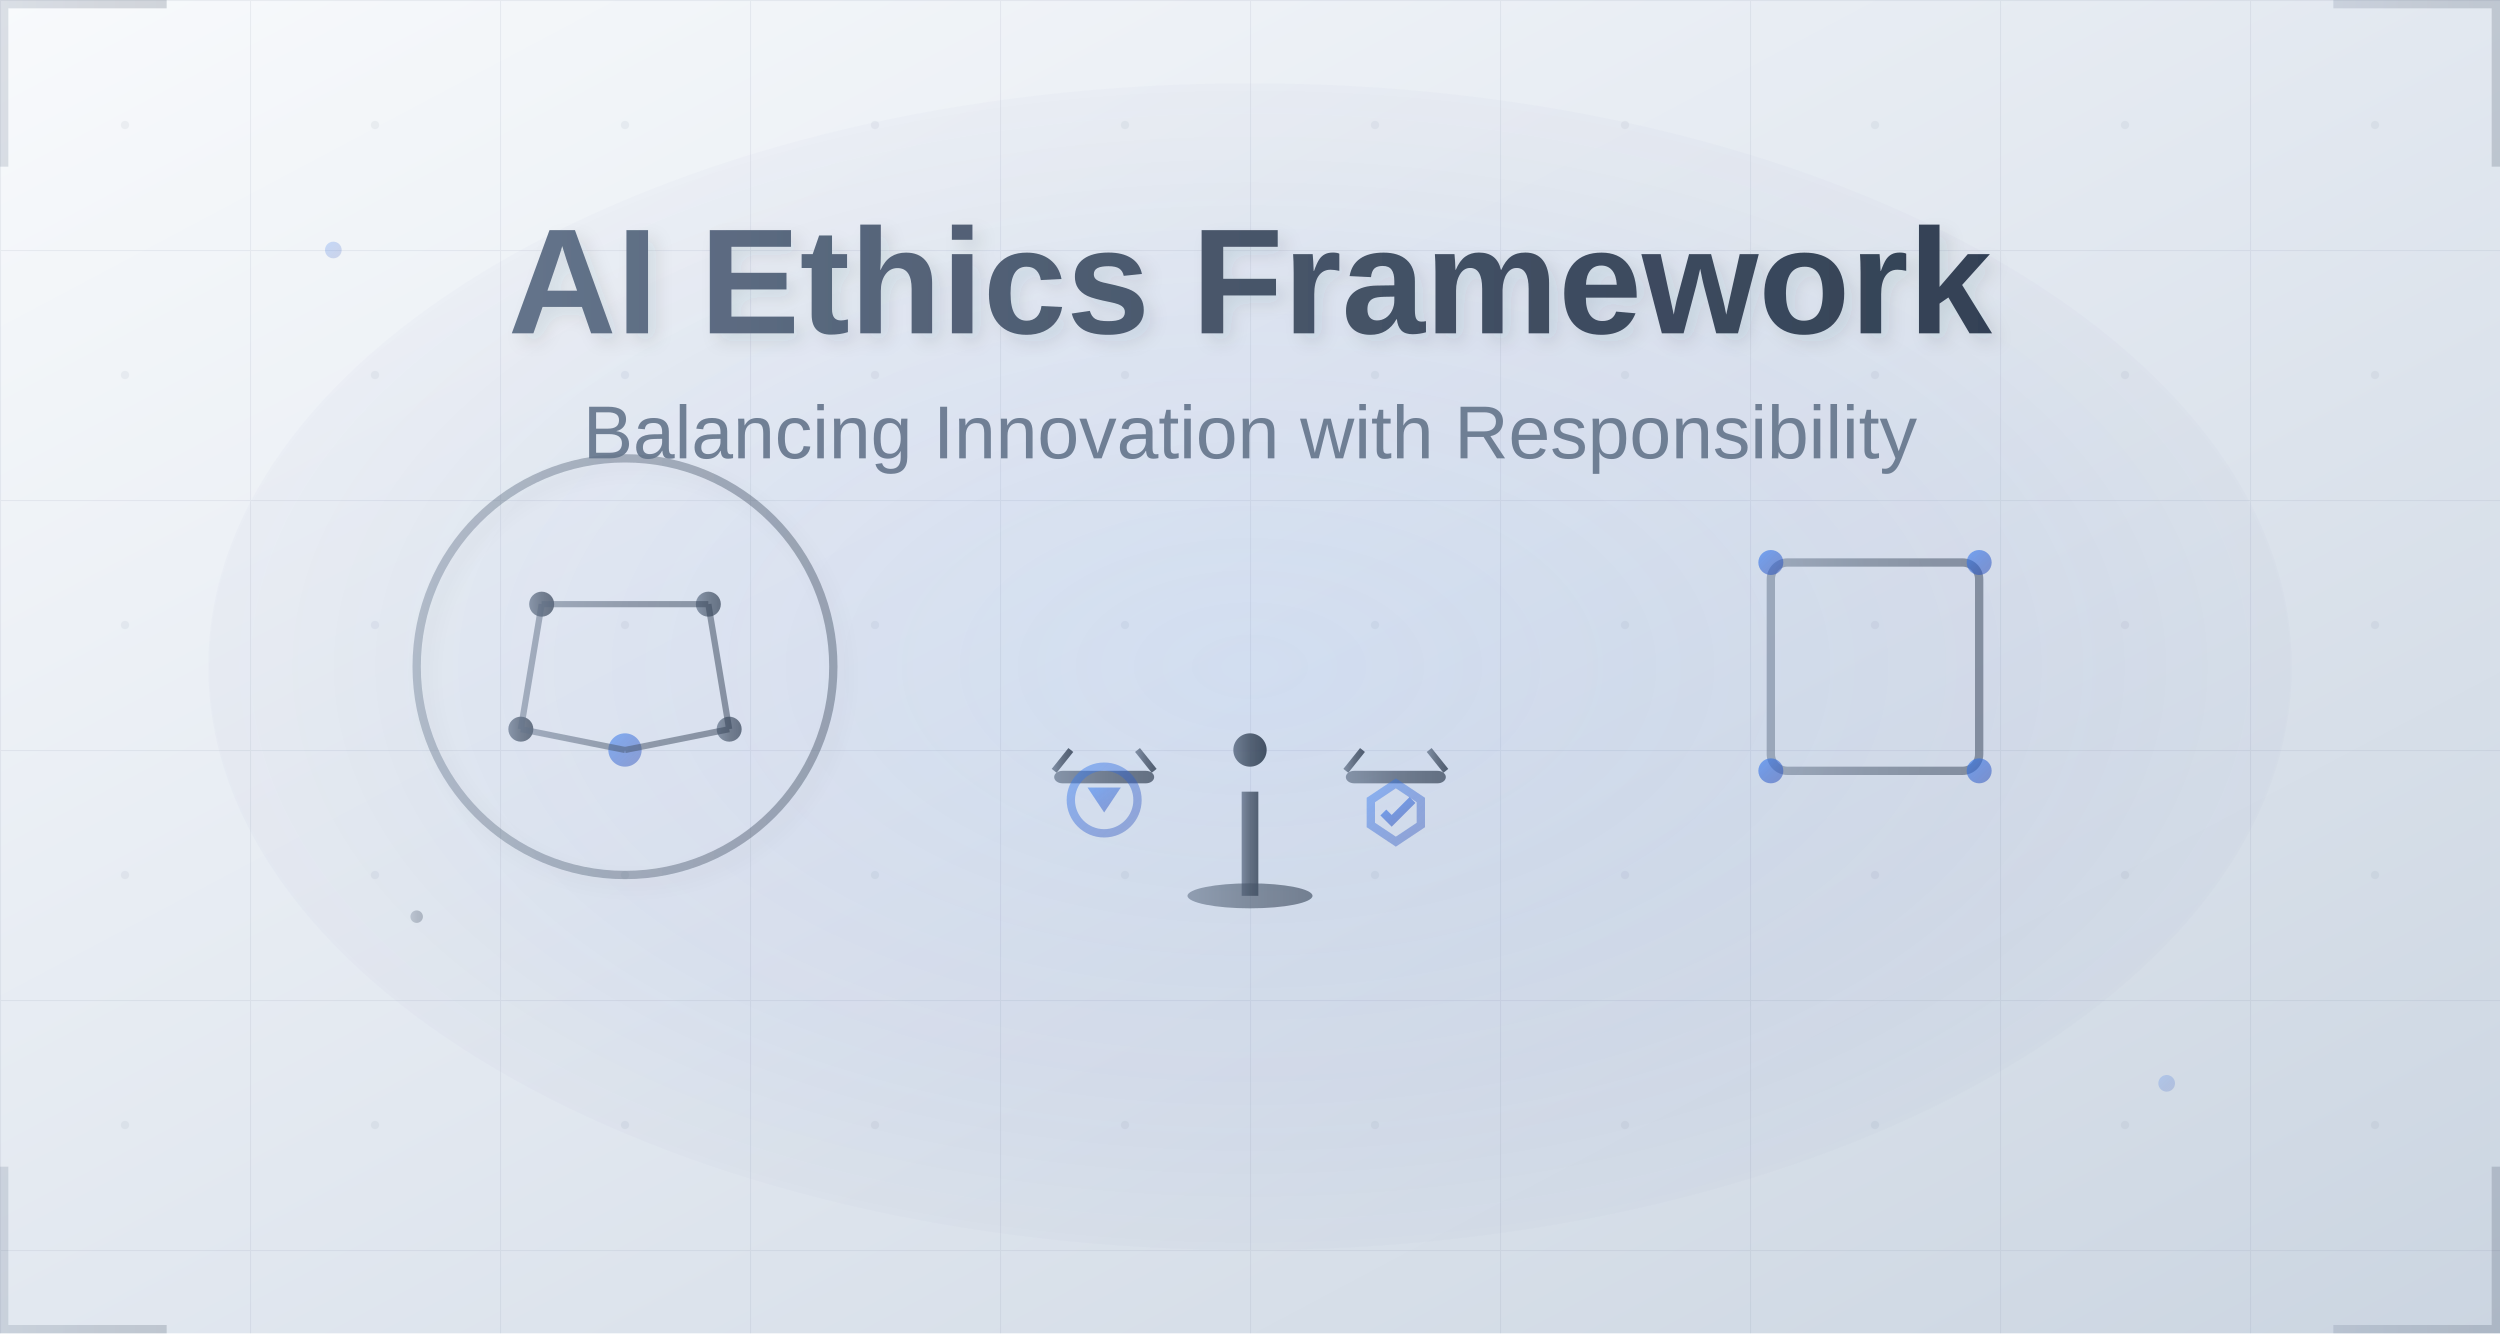
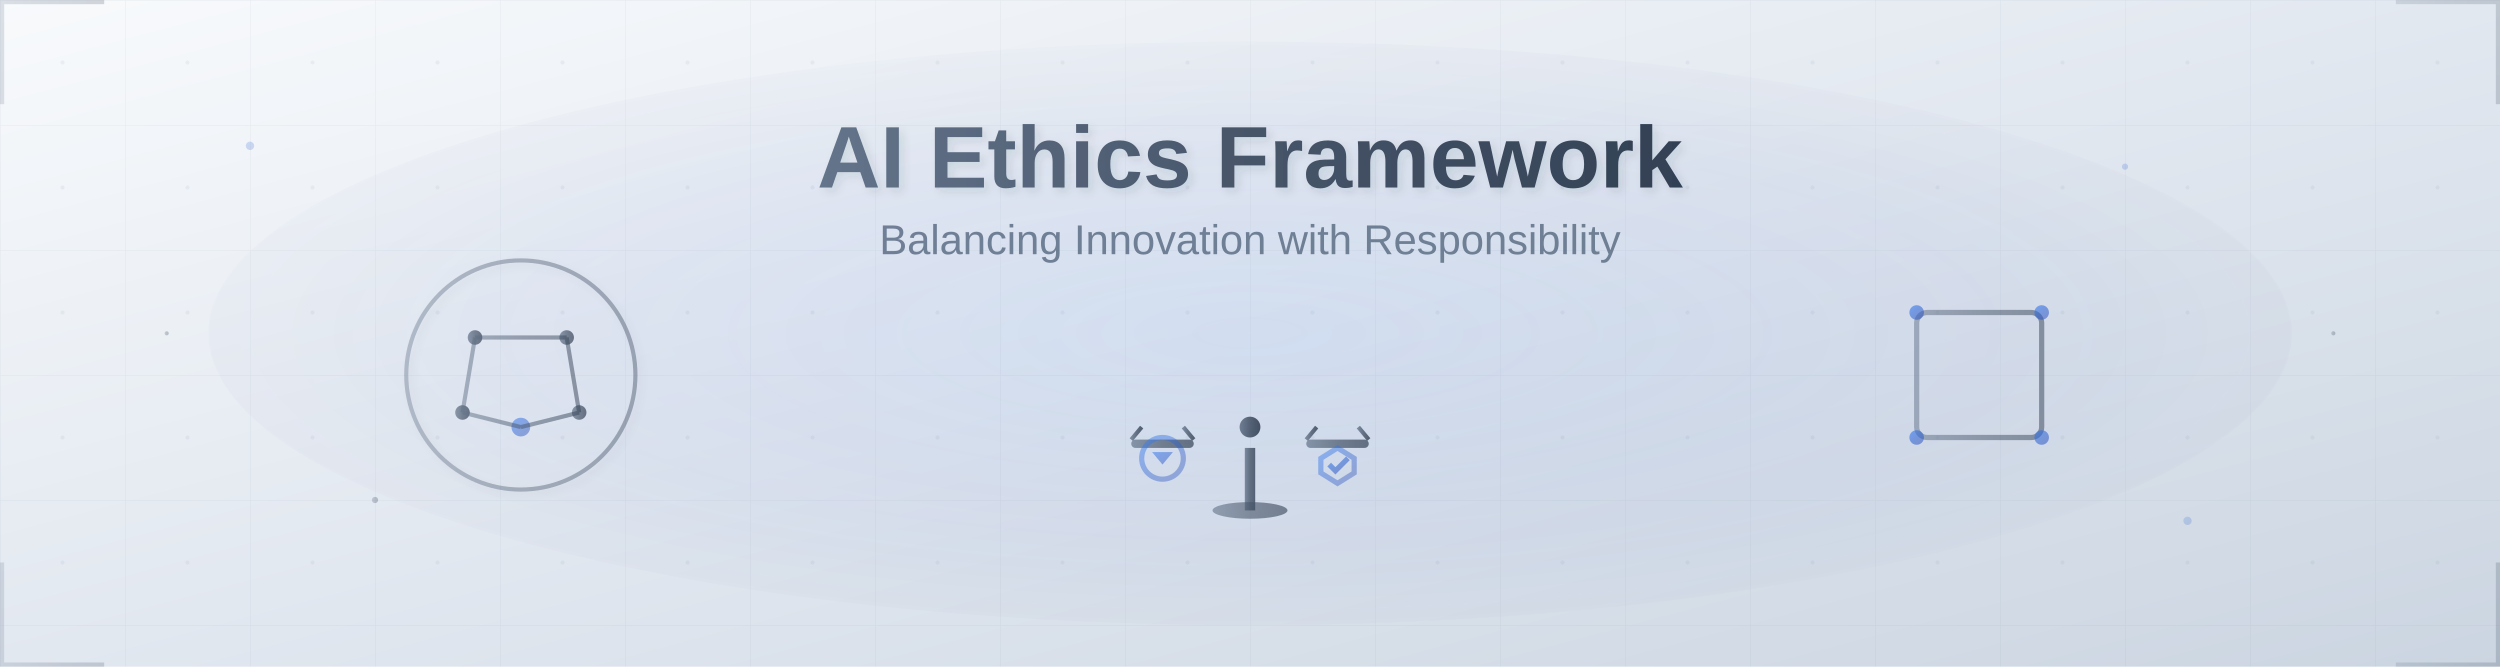
- <svg xmlns="http://www.w3.org/2000/svg" viewBox="0 0 600 320" width="600" height="320">
+ <svg xmlns="http://www.w3.org/2000/svg" viewBox="0 0 1200 320" width="1200" height="320">
  <defs>
    <linearGradient id="backgroundGradient" x1="0%" y1="0%" x2="100%" y2="100%">
      <stop offset="0%" style="stop-color:#f8fafc;stop-opacity:1" />
      <stop offset="50%" style="stop-color:#e2e8f0;stop-opacity:1" />
      <stop offset="100%" style="stop-color:#cbd5e1;stop-opacity:1" />
    </linearGradient>
    <linearGradient id="accentGradient" x1="0%" y1="0%" x2="100%" y2="0%">
      <stop offset="0%" style="stop-color:#64748b;stop-opacity:1" />
      <stop offset="50%" style="stop-color:#475569;stop-opacity:1" />
      <stop offset="100%" style="stop-color:#334155;stop-opacity:1" />
    </linearGradient>
    <linearGradient id="softAccent" x1="0%" y1="0%" x2="100%" y2="100%">
      <stop offset="0%" style="stop-color:#3b82f6;stop-opacity:0.8" />
      <stop offset="100%" style="stop-color:#1e40af;stop-opacity:0.6" />
    </linearGradient>
    <radialGradient id="centerGlow" cx="50%" cy="50%" r="50%">
      <stop offset="0%" style="stop-color:#3b82f6;stop-opacity:0.1" />
      <stop offset="70%" style="stop-color:#1e40af;stop-opacity:0.05" />
      <stop offset="100%" style="stop-color:#1e3a8a;stop-opacity:0.02" />
    </radialGradient>
    <filter id="subtleShadow" x="-20%" y="-20%" width="140%" height="140%">
      <feGaussianBlur stdDeviation="2" result="coloredBlur" />
      <feOffset dx="2" dy="2" result="offsetBlur" />
      <feFlood flood-color="#1e293b" flood-opacity="0.1" />
      <feComposite in2="offsetBlur" operator="in" />
      <feMerge>
        <feMergeNode />
        <feMergeNode in="SourceGraphic" />
      </feMerge>
    </filter>
    <pattern id="professionalGrid" x="0" y="0" width="60" height="60" patternUnits="userSpaceOnUse">
      <path d="M 60 0 L 0 0 0 60" fill="none" stroke="#64748b" stroke-width="0.5" opacity="0.1" />
      <circle cx="30" cy="30" r="1" fill="#64748b" opacity="0.08" />
    </pattern>
  </defs>
-   <rect width="600" height="320" fill="url(#backgroundGradient)" />
-   <rect width="600" height="320" fill="url(#professionalGrid)" />
-   <ellipse cx="300" cy="160" rx="250" ry="140" fill="url(#centerGlow)">
+   <rect width="1200" height="320" fill="url(#backgroundGradient)" />
+   <rect width="1200" height="320" fill="url(#professionalGrid)" />
+   <ellipse cx="600" cy="160" rx="500" ry="140" fill="url(#centerGlow)">
    <animate attributeName="opacity" values="0.8;1;0.8" dur="6s" repeatCount="indefinite" />
  </ellipse>
-   <g transform="translate(150,160)">
-     <circle r="50" fill="none" stroke="url(#accentGradient)" stroke-width="2" opacity="0.4" filter="url(#subtleShadow)">
-       <animate attributeName="stroke-dasharray" values="0,314;157,157;314,0;0,314" dur="8s" repeatCount="indefinite" />
+   <g transform="translate(250,180)">
+     <circle r="55" fill="none" stroke="url(#accentGradient)" stroke-width="2" opacity="0.4" filter="url(#subtleShadow)">
+       <animate attributeName="stroke-dasharray" values="0,345;172,172;345,0;0,345" dur="8s" repeatCount="indefinite" />
    </circle>
    <g fill="url(#accentGradient)" opacity="0.7">
-       <circle cx="-20" cy="-15" r="3">
+       <circle cx="-22" cy="-18" r="3.5">
        <animate attributeName="opacity" values="0.7;1;0.7" dur="2s" repeatCount="indefinite" />
      </circle>
-       <circle cx="20" cy="-15" r="3">
+       <circle cx="22" cy="-18" r="3.5">
        <animate attributeName="opacity" values="0.7;1;0.7" dur="2s" repeatCount="indefinite" begin="0.3s" />
      </circle>
-       <circle cx="-25" cy="15" r="3">
+       <circle cx="-28" cy="18" r="3.5">
        <animate attributeName="opacity" values="0.7;1;0.7" dur="2s" repeatCount="indefinite" begin="0.6s" />
      </circle>
-       <circle cx="25" cy="15" r="3">
+       <circle cx="28" cy="18" r="3.5">
        <animate attributeName="opacity" values="0.7;1;0.7" dur="2s" repeatCount="indefinite" begin="0.9s" />
      </circle>
-       <circle cx="0" cy="20" r="4" fill="url(#softAccent)">
-         <animate attributeName="r" values="4;5;4" dur="3s" repeatCount="indefinite" />
+       <circle cx="0" cy="25" r="4.5" fill="url(#softAccent)">
+         <animate attributeName="r" values="4.5;5.5;4.5" dur="3s" repeatCount="indefinite" />
      </circle>
    </g>
-     <g stroke="url(#accentGradient)" stroke-width="1.5" opacity="0.5" fill="none">
-       <path d="M-20,-15 L20,-15 M-20,-15 L-25,15 M20,-15 L25,15 M-25,15 L0,20 M25,15 L0,20">
+     <g stroke="url(#accentGradient)" stroke-width="2" opacity="0.5" fill="none">
+       <path d="M-22,-18 L22,-18 M-22,-18 L-28,18 M22,-18 L28,18 M-28,18 L0,25 M28,18 L0,25">
        <animate attributeName="opacity" values="0.5;0.8;0.5" dur="4s" repeatCount="indefinite" />
      </path>
    </g>
  </g>
-   <g transform="translate(300,160)">
-     <rect x="-2" y="30" width="4" height="25" fill="url(#accentGradient)" opacity="0.8" />
-     <ellipse cx="0" cy="55" rx="15" ry="3" fill="url(#accentGradient)" opacity="0.6" />
-     <line x1="-40" y1="20" x2="40" y2="20" stroke="url(#accentGradient)" stroke-width="3" opacity="0.8" />
-     <circle cx="0" cy="20" r="4" fill="url(#accentGradient)" opacity="0.9" />
-     <g transform="translate(-35,20)">
-       <rect x="-12" y="5" width="24" height="3" fill="url(#accentGradient)" opacity="0.7" rx="2" />
-       <line x1="-12" y1="5" x2="-8" y2="0" stroke="url(#accentGradient)" stroke-width="1.5" opacity="0.8" />
-       <line x1="12" y1="5" x2="8" y2="0" stroke="url(#accentGradient)" stroke-width="1.5" opacity="0.8" />
-       <circle cx="0" cy="12" r="8" fill="none" stroke="url(#softAccent)" stroke-width="2" opacity="0.6" />
-       <path d="M-4,9 L0,15 L4,9" fill="url(#softAccent)" opacity="0.7" />
+   <g transform="translate(600,180)">
+     <rect x="-2.5" y="35" width="5" height="30" fill="url(#accentGradient)" opacity="0.8" />
+     <ellipse cx="0" cy="65" rx="18" ry="4" fill="url(#accentGradient)" opacity="0.6" />
+     <line x1="-50" y1="25" x2="50" y2="25" stroke="url(#accentGradient)" stroke-width="3.5" opacity="0.8" />
+     <circle cx="0" cy="25" r="5" fill="url(#accentGradient)" opacity="0.9" />
+     <g transform="translate(-42,25)">
+       <rect x="-15" y="6" width="30" height="4" fill="url(#accentGradient)" opacity="0.7" rx="2" />
+       <line x1="-15" y1="6" x2="-10" y2="0" stroke="url(#accentGradient)" stroke-width="2" opacity="0.8" />
+       <line x1="15" y1="6" x2="10" y2="0" stroke="url(#accentGradient)" stroke-width="2" opacity="0.8" />
+       <circle cx="0" cy="15" r="10" fill="none" stroke="url(#softAccent)" stroke-width="2.5" opacity="0.6" />
+       <path d="M-5,12 L0,18 L5,12" fill="url(#softAccent)" opacity="0.7" />
    </g>
-     <g transform="translate(35,20)">
-       <rect x="-12" y="5" width="24" height="3" fill="url(#accentGradient)" opacity="0.7" rx="2" />
-       <line x1="-12" y1="5" x2="-8" y2="0" stroke="url(#accentGradient)" stroke-width="1.5" opacity="0.8" />
-       <line x1="12" y1="5" x2="8" y2="0" stroke="url(#accentGradient)" stroke-width="1.5" opacity="0.8" />
-       <path d="M0,8 L-6,12 L-6,18 L0,22 L6,18 L6,12 Z" fill="none" stroke="url(#softAccent)" stroke-width="2" opacity="0.6" />
-       <path d="M-3,15 L-1,17 L4,12" stroke="url(#softAccent)" stroke-width="2" fill="none" opacity="0.8" />
+     <g transform="translate(42,25)">
+       <rect x="-15" y="6" width="30" height="4" fill="url(#accentGradient)" opacity="0.7" rx="2" />
+       <line x1="-15" y1="6" x2="-10" y2="0" stroke="url(#accentGradient)" stroke-width="2" opacity="0.8" />
+       <line x1="15" y1="6" x2="10" y2="0" stroke="url(#accentGradient)" stroke-width="2" opacity="0.8" />
+       <path d="M0,10 L-8,15 L-8,22 L0,27 L8,22 L8,15 Z" fill="none" stroke="url(#softAccent)" stroke-width="2.5" opacity="0.6" />
+       <path d="M-4,18 L-1,21 L5,15" stroke="url(#softAccent)" stroke-width="2.5" fill="none" opacity="0.8" />
    </g>
  </g>
-   <g transform="translate(450,160)">
-     <g stroke="url(#accentGradient)" stroke-width="2" fill="none" opacity="0.5">
-       <rect x="-25" y="-25" width="50" height="50" rx="4">
+   <g transform="translate(950,180)">
+     <g stroke="url(#accentGradient)" stroke-width="2.5" fill="none" opacity="0.5">
+       <rect x="-30" y="-30" width="60" height="60" rx="5">
        <animate attributeName="opacity" values="0.5;0.7;0.5" dur="5s" repeatCount="indefinite" />
      </rect>
-       <line x1="-25" y1="0" x2="25" y2="0" />
-       <line x1="0" y1="-25" x2="0" y2="25" />
+       <line x1="-30" y1="0" x2="30" y2="0" />
+       <line x1="0" y1="-30" x2="0" y2="30" />
    </g>
    <g fill="url(#softAccent)" opacity="0.8">
-       <circle cx="-25" cy="-25" r="3">
-         <animate attributeName="r" values="3;4;3" dur="2s" repeatCount="indefinite" />
+       <circle cx="-30" cy="-30" r="3.5">
+         <animate attributeName="r" values="3.5;4.5;3.5" dur="2s" repeatCount="indefinite" />
      </circle>
-       <circle cx="25" cy="-25" r="3">
-         <animate attributeName="r" values="3;4;3" dur="2s" repeatCount="indefinite" begin="0.5s" />
+       <circle cx="30" cy="-30" r="3.5">
+         <animate attributeName="r" values="3.5;4.5;3.5" dur="2s" repeatCount="indefinite" begin="0.5s" />
      </circle>
-       <circle cx="-25" cy="25" r="3">
-         <animate attributeName="r" values="3;4;3" dur="2s" repeatCount="indefinite" begin="1s" />
+       <circle cx="-30" cy="30" r="3.5">
+         <animate attributeName="r" values="3.5;4.5;3.5" dur="2s" repeatCount="indefinite" begin="1s" />
      </circle>
-       <circle cx="25" cy="25" r="3">
-         <animate attributeName="r" values="3;4;3" dur="2s" repeatCount="indefinite" begin="1.5s" />
+       <circle cx="30" cy="30" r="3.5">
+         <animate attributeName="r" values="3.5;4.5;3.5" dur="2s" repeatCount="indefinite" begin="1.5s" />
      </circle>
    </g>
  </g>
-   <g transform="translate(300,80)">
-     <text x="0" y="0" font-family="'Segoe UI', Arial, sans-serif" font-size="36" font-weight="700" fill="url(#accentGradient)" text-anchor="middle" filter="url(#subtleShadow)">
+   <g transform="translate(600,90)">
+     <text x="0" y="0" font-family="'Segoe UI', Arial, sans-serif" font-size="42" font-weight="700" fill="url(#accentGradient)" text-anchor="middle" filter="url(#subtleShadow)">
      AI Ethics Framework
    </text>
-     <text x="0" y="30" font-family="'Segoe UI', Arial, sans-serif" font-size="18" font-weight="400" fill="#64748b" text-anchor="middle" opacity="0.9">
+     <text x="0" y="32" font-family="'Segoe UI', Arial, sans-serif" font-size="20" font-weight="400" fill="#64748b" text-anchor="middle" opacity="0.9">
      Balancing Innovation with Responsibility
    </text>
  </g>
  <g id="decorativeElements" opacity="0.2">
-     <path d="M0,0 L40,0 L40,2 L2,2 L2,40 L0,40 Z" fill="url(#accentGradient)" />
-     <path d="M600,0 L560,0 L560,2 L598,2 L598,40 L600,40 Z" fill="url(#accentGradient)" />
-     <path d="M0,320 L40,320 L40,318 L2,318 L2,280 L0,280 Z" fill="url(#accentGradient)" />
-     <path d="M600,320 L560,320 L560,318 L598,318 L598,280 L600,280 Z" fill="url(#accentGradient)" />
+     <path d="M0,0 L50,0 L50,2 L2,2 L2,50 L0,50 Z" fill="url(#accentGradient)" />
+     <path d="M1200,0 L1150,0 L1150,2 L1198,2 L1198,50 L1200,50 Z" fill="url(#accentGradient)" />
+     <path d="M0,320 L50,320 L50,318 L2,318 L2,270 L0,270 Z" fill="url(#accentGradient)" />
+     <path d="M1200,320 L1150,320 L1150,318 L1198,318 L1198,270 L1200,270 Z" fill="url(#accentGradient)" />
  </g>
  <g id="floatingParticles" opacity="0.3">
-     <circle cx="80" cy="60" r="2" fill="url(#softAccent)">
-       <animate attributeName="cy" values="60;40;60" dur="4s" repeatCount="indefinite" />
+     <circle cx="120" cy="70" r="2" fill="url(#softAccent)">
+       <animate attributeName="cy" values="70;50;70" dur="4s" repeatCount="indefinite" />
    </circle>
-     <circle cx="520" cy="260" r="2" fill="url(#softAccent)">
-       <animate attributeName="cy" values="260;280;260" dur="4s" repeatCount="indefinite" begin="1s" />
+     <circle cx="1050" cy="250" r="2" fill="url(#softAccent)">
+       <animate attributeName="cy" values="250;270;250" dur="4s" repeatCount="indefinite" begin="1s" />
    </circle>
-     <circle cx="100" cy="220" r="1.5" fill="url(#accentGradient)">
-       <animate attributeName="cx" values="100;120;100" dur="5s" repeatCount="indefinite" />
+     <circle cx="180" cy="240" r="1.5" fill="url(#accentGradient)">
+       <animate attributeName="cx" values="180;200;180" dur="5s" repeatCount="indefinite" />
+     </circle>
+     <circle cx="1020" cy="80" r="1.5" fill="url(#softAccent)">
+       <animate attributeName="cx" values="1020;1000;1020" dur="6s" repeatCount="indefinite" />
+     </circle>
+     <circle cx="80" cy="160" r="1" fill="url(#accentGradient)">
+       <animate attributeName="opacity" values="0.3;0.6;0.3" dur="3s" repeatCount="indefinite" />
+     </circle>
+     <circle cx="1120" cy="160" r="1" fill="url(#accentGradient)">
+       <animate attributeName="opacity" values="0.3;0.6;0.3" dur="3s" repeatCount="indefinite" begin="1.5s" />
    </circle>
  </g>
+   <g id="professionalAccents" opacity="0.15">
+     <line x1="305" y1="180" x2="545" y2="180" stroke="url(#accentGradient)" stroke-width="1" stroke-dasharray="5,5">
+       <animate attributeName="stroke-dashoffset" values="0;10;0" dur="3s" repeatCount="indefinite" />
+     </line>
+     <line x1="655" y1="180" x2="895" y2="180" stroke="url(#accentGradient)" stroke-width="1" stroke-dasharray="5,5">
+       <animate attributeName="stroke-dashoffset" values="10;0;10" dur="3s" repeatCount="indefinite" />
+     </line>
+   </g>
</svg>
